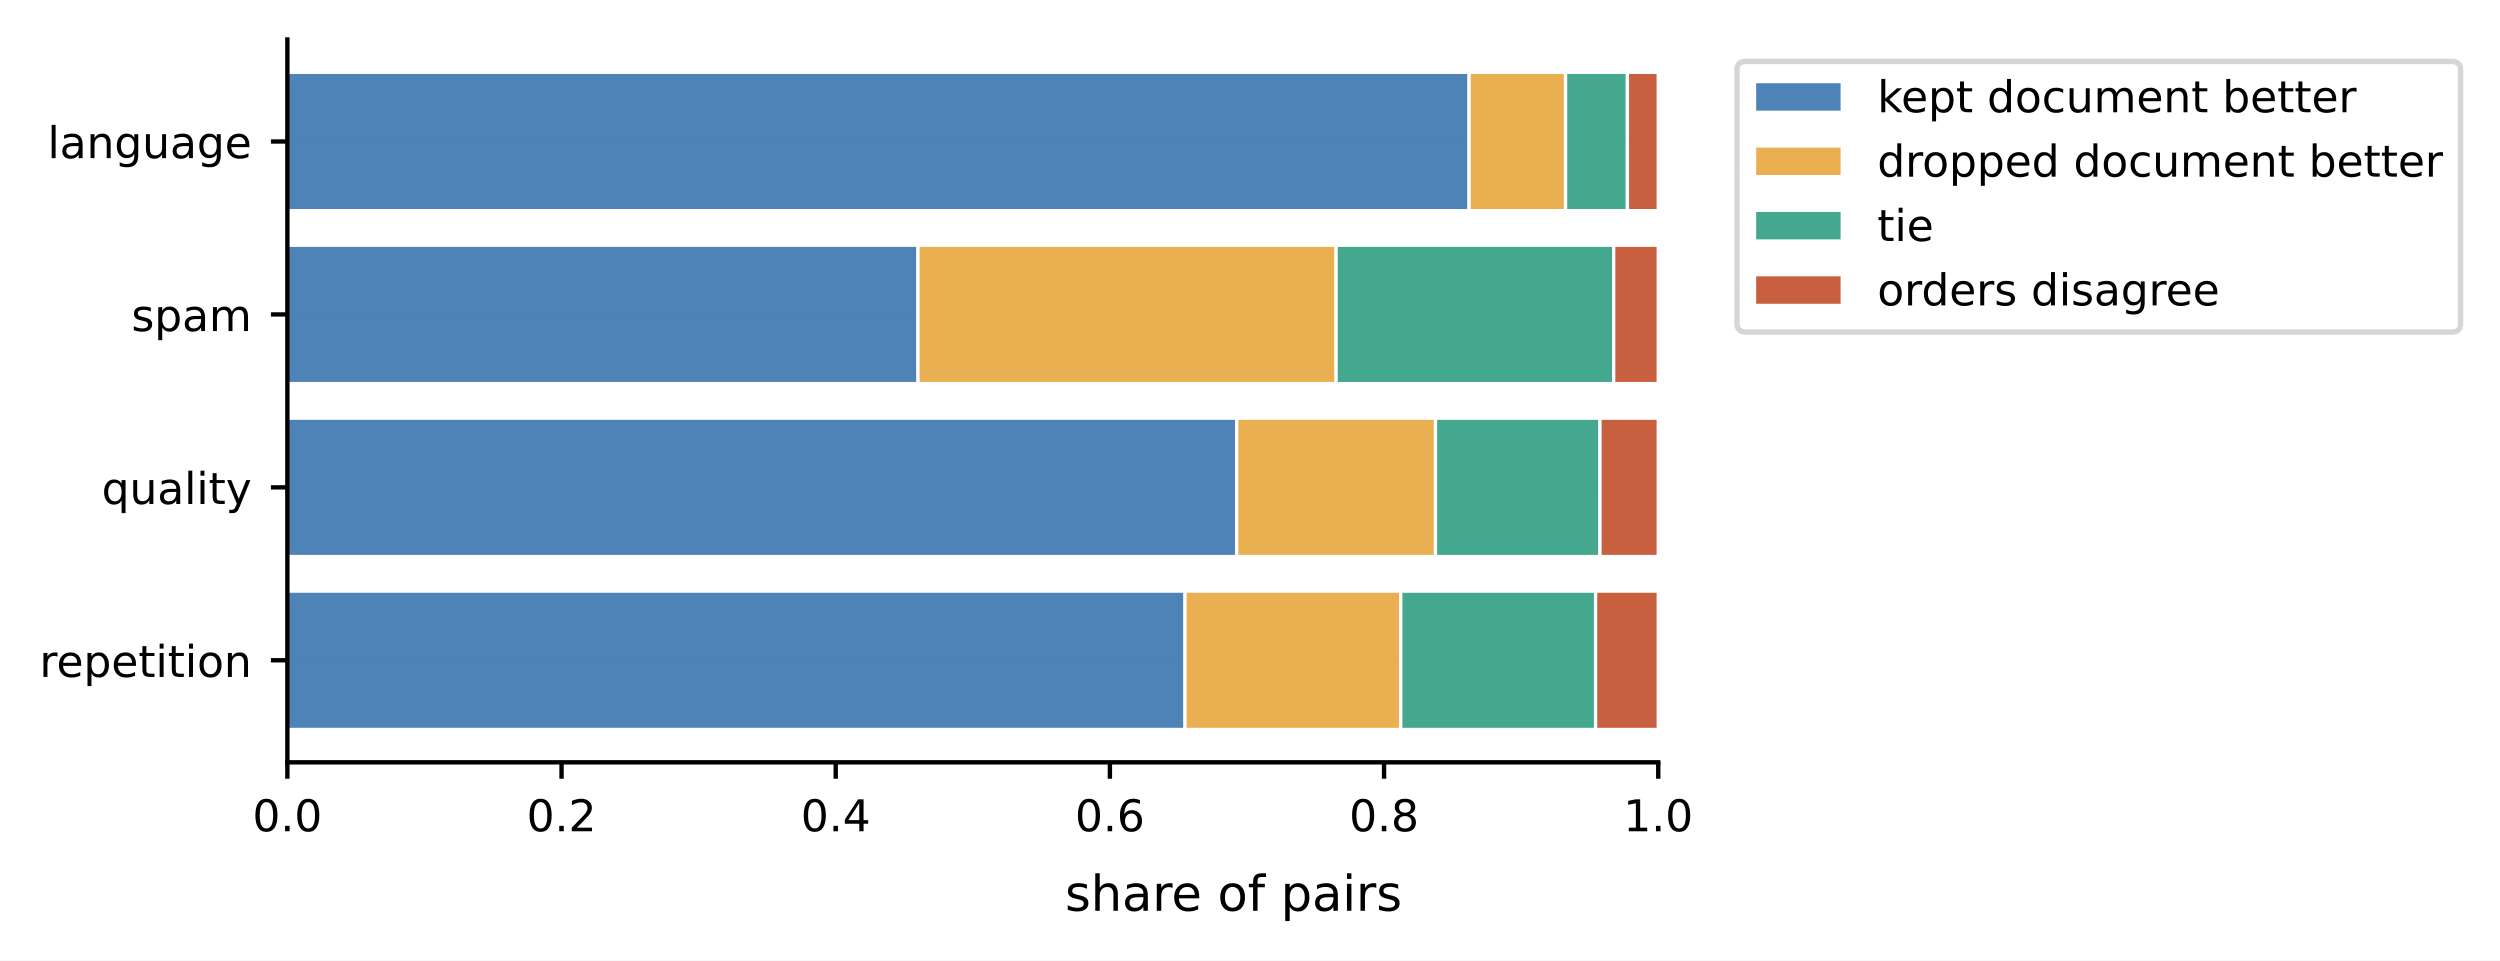
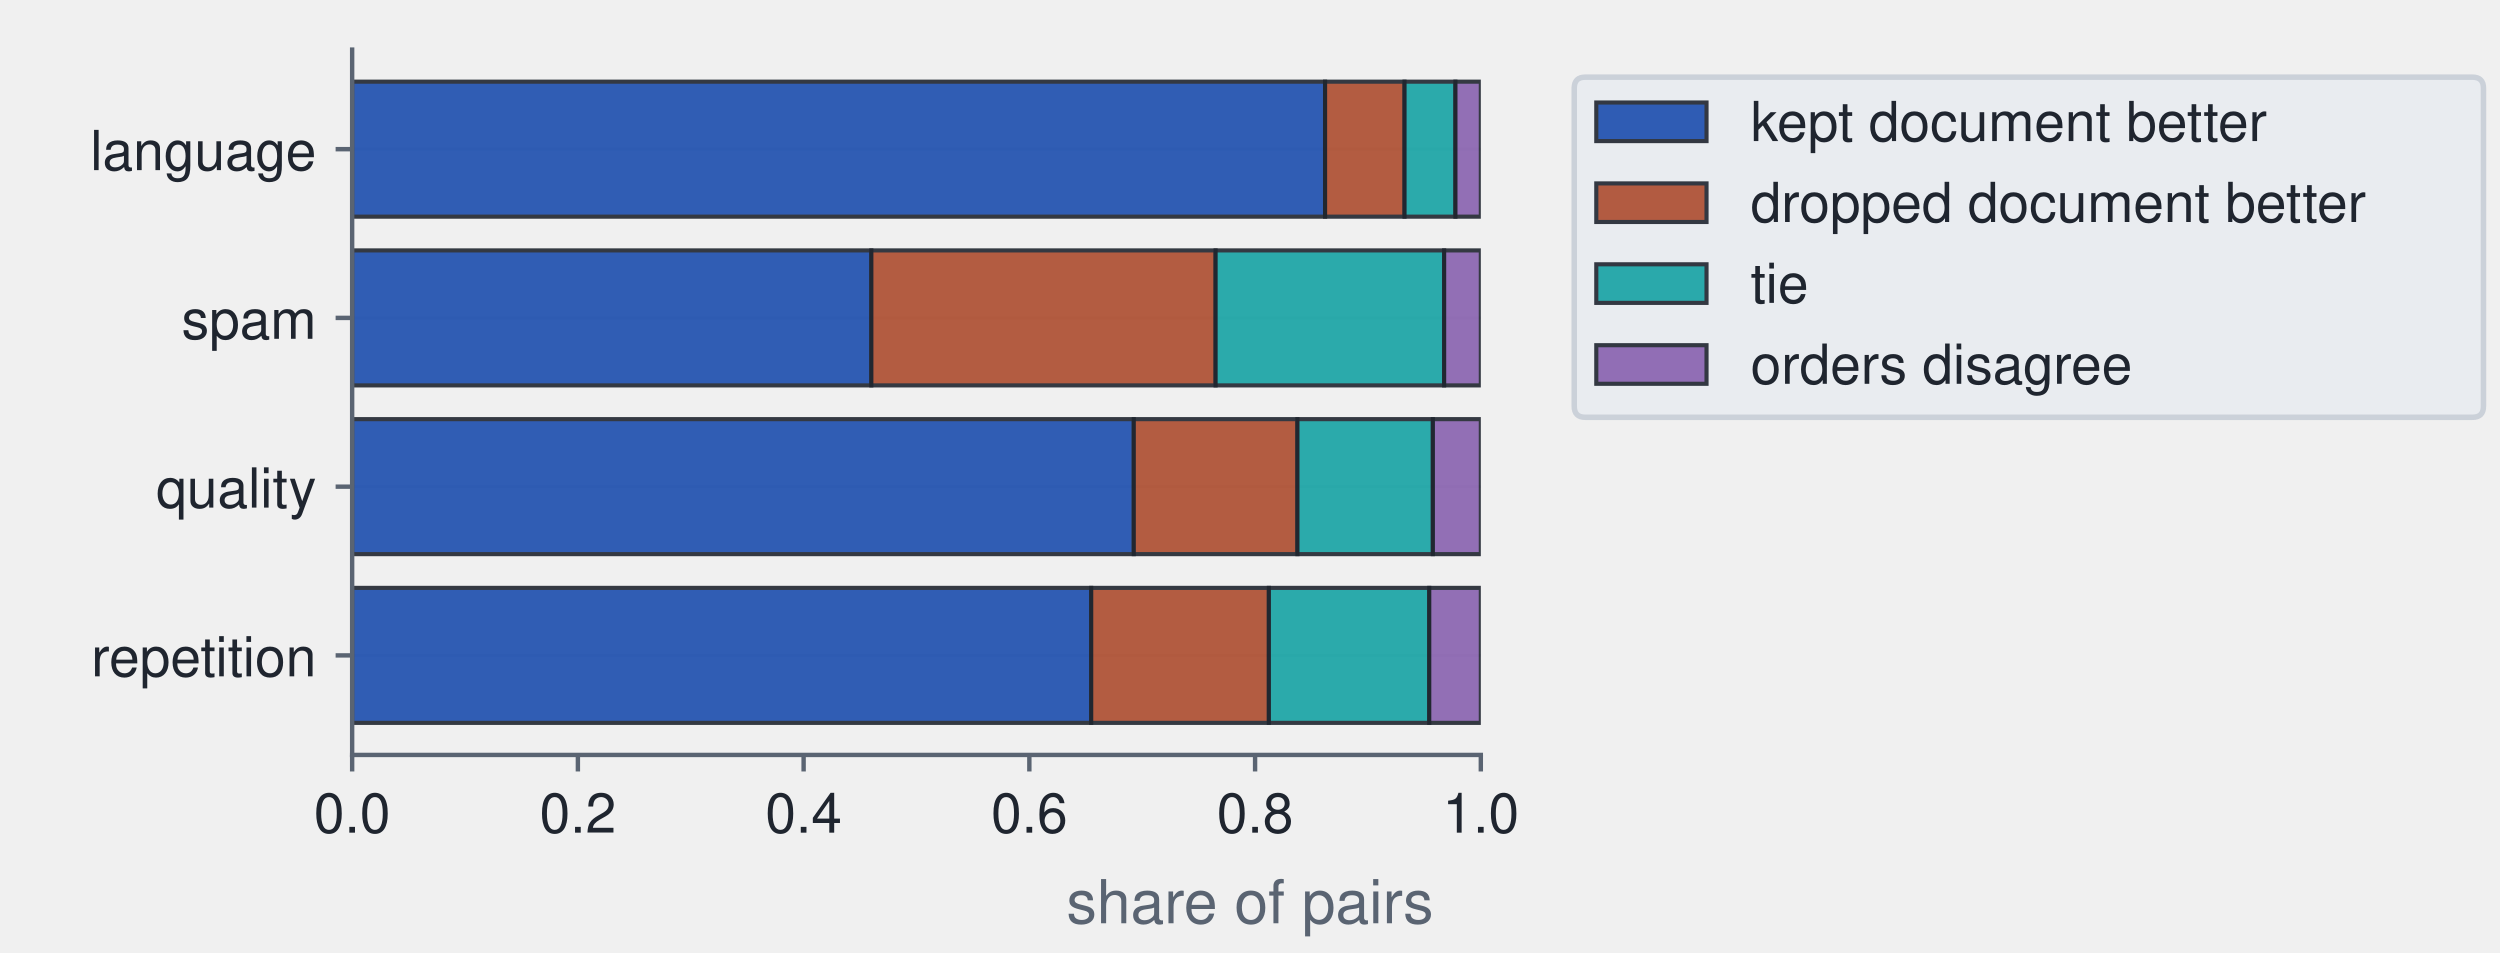
- <svg xmlns="http://www.w3.org/2000/svg" xmlns:xlink="http://www.w3.org/1999/xlink" width="455.999pt" height="175.199pt" viewBox="0 0 455.999 175.199" version="1.1">
+ <svg xmlns="http://www.w3.org/2000/svg" xmlns:xlink="http://www.w3.org/1999/xlink" width="453.6pt" height="172.8pt" viewBox="0 0 453.6 172.8" version="1.1">
  <defs>
    <style type="text/css">*{stroke-linejoin: round; stroke-linecap: butt}</style>
  </defs>
  <g id="figure_1">
    <g id="patch_1">
-       <path d="M 0 175.199  L 455.999 175.199  L 455.999 0  L 0 0  z " style="fill: #ffffff" />
+       <path d="M 0 172.8  L 453.6 172.8  L 453.6 0  L 0 0  L 0 172.8  z " style="fill: none" />
    </g>
    <g id="axes_1">
      <g id="patch_2">
-         <path d="M 52.415 139.046  L 302.463 139.046  L 302.463 7.2  L 52.415 7.2  z " style="fill: #ffffff" />
+         <path d="M 63.894 136.975  L 268.679 136.975  L 268.679 9.001  L 63.894 9.001  L 63.894 136.975  z " style="fill: none" />
      </g>
      <g id="matplotlib.axis_1">
        <g id="xtick_1">
          <g id="line2d_1">
            <defs>
-               <path id="m6b4e594e4a" d="M 0 0  L 0 3  " style="stroke: #000000; stroke-width: 0.8" />
+               <path id="md2e20eb87a" d="M 0 0  L 0 3  " style="stroke: #5a6472; stroke-width: 0.8" />
            </defs>
            <g>
-               <use xlink:href="#m6b4e594e4a" x="52.415" y="139.046" style="stroke: #000000; stroke-width: 0.8" />
+               <use xlink:href="#md2e20eb87a" x="63.894" y="136.975" style="fill: #5a6472; stroke: #5a6472; stroke-width: 0.8" />
            </g>
          </g>
          <g id="text_1">
-             <g transform="translate(46.05375 151.6245) scale(0.08 -0.08)">
-               <defs>
-                 <path id="DejaVuSans-30" d="M 2034 4250  Q 1547 4250 1301 3770  Q 1056 3291 1056 2328  Q 1056 1369 1301 889  Q 1547 409 2034 409  Q 2525 409 2770 889  Q 3016 1369 3016 2328  Q 3016 3291 2770 3770  Q 2525 4250 2034 4250  z M 2034 4750  Q 2819 4750 3233 4129  Q 3647 3509 3647 2328  Q 3647 1150 3233 529  Q 2819 -91 2034 -91  Q 1250 -91 836 529  Q 422 1150 422 2328  Q 422 3509 836 4129  Q 1250 4750 2034 4750  z " transform="scale(0.015625)" />
-                 <path id="DejaVuSans-2e" d="M 684 794  L 1344 794  L 1344 0  L 684 0  L 684 794  z " transform="scale(0.015625)" />
-               </defs>
-               <use xlink:href="#DejaVuSans-30" />
-               <use xlink:href="#DejaVuSans-2e" transform="translate(63.62305 0)" />
-               <use xlink:href="#DejaVuSans-30" transform="translate(95.41016 0)" />
-             </g>
+             <text style="font-size: 10px; font-family: 'Instrument Sans', 'Helvetica', 'Arial', sans-serif; text-anchor: middle; fill: #1f252f" x="63.894" y="151.074" transform="rotate(-0 63.89447 151.0737)">0.0</text>
          </g>
        </g>
        <g id="xtick_2">
          <g id="line2d_2">
            <g>
-               <use xlink:href="#m6b4e594e4a" x="102.425" y="139.046" style="stroke: #000000; stroke-width: 0.8" />
+               <use xlink:href="#md2e20eb87a" x="104.851" y="136.975" style="fill: #5a6472; stroke: #5a6472; stroke-width: 0.8" />
            </g>
          </g>
          <g id="text_2">
-             <g transform="translate(96.06331 151.6245) scale(0.08 -0.08)">
-               <defs>
-                 <path id="DejaVuSans-32" d="M 1228 531  L 3431 531  L 3431 0  L 469 0  L 469 531  Q 828 903 1448 1529  Q 2069 2156 2228 2338  Q 2531 2678 2651 2914  Q 2772 3150 2772 3378  Q 2772 3750 2511 3984  Q 2250 4219 1831 4219  Q 1534 4219 1204 4116  Q 875 4013 500 3803  L 500 4441  Q 881 4594 1212 4672  Q 1544 4750 1819 4750  Q 2544 4750 2975 4387  Q 3406 4025 3406 3419  Q 3406 3131 3298 2873  Q 3191 2616 2906 2266  Q 2828 2175 2409 1742  Q 1991 1309 1228 531  z " transform="scale(0.015625)" />
-               </defs>
-               <use xlink:href="#DejaVuSans-30" />
-               <use xlink:href="#DejaVuSans-2e" transform="translate(63.62305 0)" />
-               <use xlink:href="#DejaVuSans-32" transform="translate(95.41016 0)" />
-             </g>
+             <text style="font-size: 10px; font-family: 'Instrument Sans', 'Helvetica', 'Arial', sans-serif; text-anchor: middle; fill: #1f252f" x="104.851" y="151.074" transform="rotate(-0 104.8515 151.0737)">0.2</text>
          </g>
        </g>
        <g id="xtick_3">
          <g id="line2d_3">
            <g>
-               <use xlink:href="#m6b4e594e4a" x="152.434" y="139.046" style="stroke: #000000; stroke-width: 0.8" />
+               <use xlink:href="#md2e20eb87a" x="145.808" y="136.975" style="fill: #5a6472; stroke: #5a6472; stroke-width: 0.8" />
            </g>
          </g>
          <g id="text_3">
-             <g transform="translate(146.0729 151.6245) scale(0.08 -0.08)">
-               <defs>
-                 <path id="DejaVuSans-34" d="M 2419 4116  L 825 1625  L 2419 1625  L 2419 4116  z M 2253 4666  L 3047 4666  L 3047 1625  L 3713 1625  L 3713 1100  L 3047 1100  L 3047 0  L 2419 0  L 2419 1100  L 313 1100  L 313 1709  L 2253 4666  z " transform="scale(0.015625)" />
-               </defs>
-               <use xlink:href="#DejaVuSans-30" />
-               <use xlink:href="#DejaVuSans-2e" transform="translate(63.62305 0)" />
-               <use xlink:href="#DejaVuSans-34" transform="translate(95.41016 0)" />
-             </g>
+             <text style="font-size: 10px; font-family: 'Instrument Sans', 'Helvetica', 'Arial', sans-serif; text-anchor: middle; fill: #1f252f" x="145.808" y="151.074" transform="rotate(-0 145.8085 151.0737)">0.4</text>
          </g>
        </g>
        <g id="xtick_4">
          <g id="line2d_4">
            <g>
-               <use xlink:href="#m6b4e594e4a" x="202.444" y="139.046" style="stroke: #000000; stroke-width: 0.8" />
+               <use xlink:href="#md2e20eb87a" x="186.765" y="136.975" style="fill: #5a6472; stroke: #5a6472; stroke-width: 0.8" />
            </g>
          </g>
          <g id="text_4">
-             <g transform="translate(196.0824 151.6245) scale(0.08 -0.08)">
-               <defs>
-                 <path id="DejaVuSans-36" d="M 2113 2584  Q 1688 2584 1439 2293  Q 1191 2003 1191 1497  Q 1191 994 1439 701  Q 1688 409 2113 409  Q 2538 409 2786 701  Q 3034 994 3034 1497  Q 3034 2003 2786 2293  Q 2538 2584 2113 2584  z M 3366 4563  L 3366 3988  Q 3128 4100 2886 4159  Q 2644 4219 2406 4219  Q 1781 4219 1451 3797  Q 1122 3375 1075 2522  Q 1259 2794 1537 2939  Q 1816 3084 2150 3084  Q 2853 3084 3261 2657  Q 3669 2231 3669 1497  Q 3669 778 3244 343  Q 2819 -91 2113 -91  Q 1303 -91 875 529  Q 447 1150 447 2328  Q 447 3434 972 4092  Q 1497 4750 2381 4750  Q 2619 4750 2861 4703  Q 3103 4656 3366 4563  z " transform="scale(0.015625)" />
-               </defs>
-               <use xlink:href="#DejaVuSans-30" />
-               <use xlink:href="#DejaVuSans-2e" transform="translate(63.62305 0)" />
-               <use xlink:href="#DejaVuSans-36" transform="translate(95.41016 0)" />
-             </g>
+             <text style="font-size: 10px; font-family: 'Instrument Sans', 'Helvetica', 'Arial', sans-serif; text-anchor: middle; fill: #1f252f" x="186.765" y="151.074" transform="rotate(-0 186.7655 151.0737)">0.6</text>
          </g>
        </g>
        <g id="xtick_5">
          <g id="line2d_5">
            <g>
-               <use xlink:href="#m6b4e594e4a" x="252.453" y="139.046" style="stroke: #000000; stroke-width: 0.8" />
+               <use xlink:href="#md2e20eb87a" x="227.722" y="136.975" style="fill: #5a6472; stroke: #5a6472; stroke-width: 0.8" />
            </g>
          </g>
          <g id="text_5">
-             <g transform="translate(246.092 151.6245) scale(0.08 -0.08)">
-               <defs>
-                 <path id="DejaVuSans-38" d="M 2034 2216  Q 1584 2216 1326 1975  Q 1069 1734 1069 1313  Q 1069 891 1326 650  Q 1584 409 2034 409  Q 2484 409 2743 651  Q 3003 894 3003 1313  Q 3003 1734 2745 1975  Q 2488 2216 2034 2216  z M 1403 2484  Q 997 2584 770 2862  Q 544 3141 544 3541  Q 544 4100 942 4425  Q 1341 4750 2034 4750  Q 2731 4750 3128 4425  Q 3525 4100 3525 3541  Q 3525 3141 3298 2862  Q 3072 2584 2669 2484  Q 3125 2378 3379 2068  Q 3634 1759 3634 1313  Q 3634 634 3220 271  Q 2806 -91 2034 -91  Q 1263 -91 848 271  Q 434 634 434 1313  Q 434 1759 690 2068  Q 947 2378 1403 2484  z M 1172 3481  Q 1172 3119 1398 2916  Q 1625 2713 2034 2713  Q 2441 2713 2670 2916  Q 2900 3119 2900 3481  Q 2900 3844 2670 4047  Q 2441 4250 2034 4250  Q 1625 4250 1398 4047  Q 1172 3844 1172 3481  z " transform="scale(0.015625)" />
-               </defs>
-               <use xlink:href="#DejaVuSans-30" />
-               <use xlink:href="#DejaVuSans-2e" transform="translate(63.62305 0)" />
-               <use xlink:href="#DejaVuSans-38" transform="translate(95.41016 0)" />
-             </g>
+             <text style="font-size: 10px; font-family: 'Instrument Sans', 'Helvetica', 'Arial', sans-serif; text-anchor: middle; fill: #1f252f" x="227.722" y="151.074" transform="rotate(-0 227.7225 151.0737)">0.8</text>
          </g>
        </g>
        <g id="xtick_6">
          <g id="line2d_6">
            <g>
-               <use xlink:href="#m6b4e594e4a" x="302.463" y="139.046" style="stroke: #000000; stroke-width: 0.8" />
+               <use xlink:href="#md2e20eb87a" x="268.679" y="136.975" style="fill: #5a6472; stroke: #5a6472; stroke-width: 0.8" />
            </g>
          </g>
          <g id="text_6">
-             <g transform="translate(296.1015 151.6245) scale(0.08 -0.08)">
-               <defs>
-                 <path id="DejaVuSans-31" d="M 794 531  L 1825 531  L 1825 4091  L 703 3866  L 703 4441  L 1819 4666  L 2450 4666  L 2450 531  L 3481 531  L 3481 0  L 794 0  L 794 531  z " transform="scale(0.015625)" />
-               </defs>
-               <use xlink:href="#DejaVuSans-31" />
-               <use xlink:href="#DejaVuSans-2e" transform="translate(63.62305 0)" />
-               <use xlink:href="#DejaVuSans-30" transform="translate(95.41016 0)" />
-             </g>
+             <text style="font-size: 10px; font-family: 'Instrument Sans', 'Helvetica', 'Arial', sans-serif; text-anchor: middle; fill: #1f252f" x="268.679" y="151.074" transform="rotate(-0 268.6794 151.0737)">1.0</text>
          </g>
        </g>
      </g>
      <g id="matplotlib.axis_2">
        <g id="ytick_1">
          <g id="line2d_7">
-             <path d="M 52.415 120.436  L 302.463 120.436  " clip-path="url(#pd9dbf47fa9)" style="fill: none; stroke: #eaeaea; stroke-opacity: 0.5; stroke-width: 0.5; stroke-linecap: square" />
+             <path d="M 63.894 118.912  L 268.679 118.912  " clip-path="url(#pdf9e3be49c)" style="fill: none; stroke: #c8ced7; stroke-opacity: 0.5; stroke-width: 0.5; stroke-linecap: square" />
          </g>
          <g id="line2d_8">
            <defs>
-               <path id="me31f037c5f" d="M 0 0  L -3 0  " style="stroke: #000000; stroke-width: 0.8" />
+               <path id="m215bdc1650" d="M 0 0  L -3 0  " style="stroke: #5a6472; stroke-width: 0.8" />
            </defs>
            <g>
-               <use xlink:href="#me31f037c5f" x="52.415" y="120.436" style="stroke: #000000; stroke-width: 0.8" />
+               <use xlink:href="#m215bdc1650" x="63.894" y="118.912" style="fill: #5a6472; stroke: #5a6472; stroke-width: 0.8" />
            </g>
          </g>
          <g id="text_7">
-             <g transform="translate(7.2 123.4753) scale(0.08 -0.08)">
-               <defs>
-                 <path id="DejaVuSans-72" d="M 2631 2963  Q 2534 3019 2420 3045  Q 2306 3072 2169 3072  Q 1681 3072 1420 2755  Q 1159 2438 1159 1844  L 1159 0  L 581 0  L 581 3500  L 1159 3500  L 1159 2956  Q 1341 3275 1631 3429  Q 1922 3584 2338 3584  Q 2397 3584 2469 3576  Q 2541 3569 2628 3553  L 2631 2963  z " transform="scale(0.015625)" />
-                 <path id="DejaVuSans-65" d="M 3597 1894  L 3597 1613  L 953 1613  Q 991 1019 1311 708  Q 1631 397 2203 397  Q 2534 397 2845 478  Q 3156 559 3463 722  L 3463 178  Q 3153 47 2828 -22  Q 2503 -91 2169 -91  Q 1331 -91 842 396  Q 353 884 353 1716  Q 353 2575 817 3079  Q 1281 3584 2069 3584  Q 2775 3584 3186 3129  Q 3597 2675 3597 1894  z M 3022 2063  Q 3016 2534 2758 2815  Q 2500 3097 2075 3097  Q 1594 3097 1305 2825  Q 1016 2553 972 2059  L 3022 2063  z " transform="scale(0.015625)" />
-                 <path id="DejaVuSans-70" d="M 1159 525  L 1159 -1331  L 581 -1331  L 581 3500  L 1159 3500  L 1159 2969  Q 1341 3281 1617 3432  Q 1894 3584 2278 3584  Q 2916 3584 3314 3078  Q 3713 2572 3713 1747  Q 3713 922 3314 415  Q 2916 -91 2278 -91  Q 1894 -91 1617 61  Q 1341 213 1159 525  z M 3116 1747  Q 3116 2381 2855 2742  Q 2594 3103 2138 3103  Q 1681 3103 1420 2742  Q 1159 2381 1159 1747  Q 1159 1113 1420 752  Q 1681 391 2138 391  Q 2594 391 2855 752  Q 3116 1113 3116 1747  z " transform="scale(0.015625)" />
-                 <path id="DejaVuSans-74" d="M 1172 4494  L 1172 3500  L 2356 3500  L 2356 3053  L 1172 3053  L 1172 1153  Q 1172 725 1289 603  Q 1406 481 1766 481  L 2356 481  L 2356 0  L 1766 0  Q 1100 0 847 248  Q 594 497 594 1153  L 594 3053  L 172 3053  L 172 3500  L 594 3500  L 594 4494  L 1172 4494  z " transform="scale(0.015625)" />
-                 <path id="DejaVuSans-69" d="M 603 3500  L 1178 3500  L 1178 0  L 603 0  L 603 3500  z M 603 4863  L 1178 4863  L 1178 4134  L 603 4134  L 603 4863  z " transform="scale(0.015625)" />
-                 <path id="DejaVuSans-6f" d="M 1959 3097  Q 1497 3097 1228 2736  Q 959 2375 959 1747  Q 959 1119 1226 758  Q 1494 397 1959 397  Q 2419 397 2687 759  Q 2956 1122 2956 1747  Q 2956 2369 2687 2733  Q 2419 3097 1959 3097  z M 1959 3584  Q 2709 3584 3137 3096  Q 3566 2609 3566 1747  Q 3566 888 3137 398  Q 2709 -91 1959 -91  Q 1206 -91 779 398  Q 353 888 353 1747  Q 353 2609 779 3096  Q 1206 3584 1959 3584  z " transform="scale(0.015625)" />
-                 <path id="DejaVuSans-6e" d="M 3513 2113  L 3513 0  L 2938 0  L 2938 2094  Q 2938 2591 2744 2837  Q 2550 3084 2163 3084  Q 1697 3084 1428 2787  Q 1159 2491 1159 1978  L 1159 0  L 581 0  L 581 3500  L 1159 3500  L 1159 2956  Q 1366 3272 1645 3428  Q 1925 3584 2291 3584  Q 2894 3584 3203 3211  Q 3513 2838 3513 2113  z " transform="scale(0.015625)" />
-               </defs>
-               <use xlink:href="#DejaVuSans-72" />
-               <use xlink:href="#DejaVuSans-65" transform="translate(38.86328 0)" />
-               <use xlink:href="#DejaVuSans-70" transform="translate(100.3867 0)" />
-               <use xlink:href="#DejaVuSans-65" transform="translate(163.8633 0)" />
-               <use xlink:href="#DejaVuSans-74" transform="translate(225.3867 0)" />
-               <use xlink:href="#DejaVuSans-69" transform="translate(264.5957 0)" />
-               <use xlink:href="#DejaVuSans-74" transform="translate(292.3789 0)" />
-               <use xlink:href="#DejaVuSans-69" transform="translate(331.5879 0)" />
-               <use xlink:href="#DejaVuSans-6f" transform="translate(359.3711 0)" />
-               <use xlink:href="#DejaVuSans-6e" transform="translate(420.5527 0)" />
-             </g>
+             <text style="font-size: 10px; font-family: 'Instrument Sans', 'Helvetica', 'Arial', sans-serif; text-anchor: end; fill: #1f252f" x="57.394" y="122.711" transform="rotate(-0 57.39447 122.7111)">repetition</text>
          </g>
        </g>
        <g id="ytick_2">
          <g id="line2d_9">
-             <path d="M 52.415 88.894  L 302.463 88.894  " clip-path="url(#pd9dbf47fa9)" style="fill: none; stroke: #eaeaea; stroke-opacity: 0.5; stroke-width: 0.5; stroke-linecap: square" />
+             <path d="M 63.894 88.296  L 268.679 88.296  " clip-path="url(#pdf9e3be49c)" style="fill: none; stroke: #c8ced7; stroke-opacity: 0.5; stroke-width: 0.5; stroke-linecap: square" />
          </g>
          <g id="line2d_10">
            <g>
-               <use xlink:href="#me31f037c5f" x="52.415" y="88.894" style="stroke: #000000; stroke-width: 0.8" />
+               <use xlink:href="#m215bdc1650" x="63.894" y="88.296" style="fill: #5a6472; stroke: #5a6472; stroke-width: 0.8" />
            </g>
          </g>
          <g id="text_8">
-             <g transform="translate(18.5475 91.93327) scale(0.08 -0.08)">
-               <defs>
-                 <path id="DejaVuSans-71" d="M 947 1747  Q 947 1113 1208 752  Q 1469 391 1925 391  Q 2381 391 2643 752  Q 2906 1113 2906 1747  Q 2906 2381 2643 2742  Q 2381 3103 1925 3103  Q 1469 3103 1208 2742  Q 947 2381 947 1747  z M 2906 525  Q 2725 213 2448 61  Q 2172 -91 1784 -91  Q 1150 -91 751 415  Q 353 922 353 1747  Q 353 2572 751 3078  Q 1150 3584 1784 3584  Q 2172 3584 2448 3432  Q 2725 3281 2906 2969  L 2906 3500  L 3481 3500  L 3481 -1331  L 2906 -1331  L 2906 525  z " transform="scale(0.015625)" />
-                 <path id="DejaVuSans-75" d="M 544 1381  L 544 3500  L 1119 3500  L 1119 1403  Q 1119 906 1312 657  Q 1506 409 1894 409  Q 2359 409 2629 706  Q 2900 1003 2900 1516  L 2900 3500  L 3475 3500  L 3475 0  L 2900 0  L 2900 538  Q 2691 219 2414 64  Q 2138 -91 1772 -91  Q 1169 -91 856 284  Q 544 659 544 1381  z M 1991 3584  L 1991 3584  z " transform="scale(0.015625)" />
-                 <path id="DejaVuSans-61" d="M 2194 1759  Q 1497 1759 1228 1600  Q 959 1441 959 1056  Q 959 750 1161 570  Q 1363 391 1709 391  Q 2188 391 2477 730  Q 2766 1069 2766 1631  L 2766 1759  L 2194 1759  z M 3341 1997  L 3341 0  L 2766 0  L 2766 531  Q 2569 213 2275 61  Q 1981 -91 1556 -91  Q 1019 -91 701 211  Q 384 513 384 1019  Q 384 1609 779 1909  Q 1175 2209 1959 2209  L 2766 2209  L 2766 2266  Q 2766 2663 2505 2880  Q 2244 3097 1772 3097  Q 1472 3097 1187 3025  Q 903 2953 641 2809  L 641 3341  Q 956 3463 1253 3523  Q 1550 3584 1831 3584  Q 2591 3584 2966 3190  Q 3341 2797 3341 1997  z " transform="scale(0.015625)" />
-                 <path id="DejaVuSans-6c" d="M 603 4863  L 1178 4863  L 1178 0  L 603 0  L 603 4863  z " transform="scale(0.015625)" />
-                 <path id="DejaVuSans-79" d="M 2059 -325  Q 1816 -950 1584 -1140  Q 1353 -1331 966 -1331  L 506 -1331  L 506 -850  L 844 -850  Q 1081 -850 1212 -737  Q 1344 -625 1503 -206  L 1606 56  L 191 3500  L 800 3500  L 1894 763  L 2988 3500  L 3597 3500  L 2059 -325  z " transform="scale(0.015625)" />
-               </defs>
-               <use xlink:href="#DejaVuSans-71" />
-               <use xlink:href="#DejaVuSans-75" transform="translate(63.47656 0)" />
-               <use xlink:href="#DejaVuSans-61" transform="translate(126.8555 0)" />
-               <use xlink:href="#DejaVuSans-6c" transform="translate(188.1348 0)" />
-               <use xlink:href="#DejaVuSans-69" transform="translate(215.918 0)" />
-               <use xlink:href="#DejaVuSans-74" transform="translate(243.7012 0)" />
-               <use xlink:href="#DejaVuSans-79" transform="translate(282.9102 0)" />
-             </g>
+             <text style="font-size: 10px; font-family: 'Instrument Sans', 'Helvetica', 'Arial', sans-serif; text-anchor: end; fill: #1f252f" x="57.394" y="92.095" transform="rotate(-0 57.39447 92.09514)">quality</text>
          </g>
        </g>
        <g id="ytick_3">
          <g id="line2d_11">
-             <path d="M 52.415 57.352  L 302.463 57.352  " clip-path="url(#pd9dbf47fa9)" style="fill: none; stroke: #eaeaea; stroke-opacity: 0.5; stroke-width: 0.5; stroke-linecap: square" />
+             <path d="M 63.894 57.68  L 268.679 57.68  " clip-path="url(#pdf9e3be49c)" style="fill: none; stroke: #c8ced7; stroke-opacity: 0.5; stroke-width: 0.5; stroke-linecap: square" />
          </g>
          <g id="line2d_12">
            <g>
-               <use xlink:href="#me31f037c5f" x="52.415" y="57.352" style="stroke: #000000; stroke-width: 0.8" />
+               <use xlink:href="#m215bdc1650" x="63.894" y="57.68" style="fill: #5a6472; stroke: #5a6472; stroke-width: 0.8" />
            </g>
          </g>
          <g id="text_9">
-             <g transform="translate(23.97375 60.39123) scale(0.08 -0.08)">
-               <defs>
-                 <path id="DejaVuSans-73" d="M 2834 3397  L 2834 2853  Q 2591 2978 2328 3040  Q 2066 3103 1784 3103  Q 1356 3103 1142 2972  Q 928 2841 928 2578  Q 928 2378 1081 2264  Q 1234 2150 1697 2047  L 1894 2003  Q 2506 1872 2764 1633  Q 3022 1394 3022 966  Q 3022 478 2636 193  Q 2250 -91 1575 -91  Q 1294 -91 989 -36  Q 684 19 347 128  L 347 722  Q 666 556 975 473  Q 1284 391 1588 391  Q 1994 391 2212 530  Q 2431 669 2431 922  Q 2431 1156 2273 1281  Q 2116 1406 1581 1522  L 1381 1569  Q 847 1681 609 1914  Q 372 2147 372 2553  Q 372 3047 722 3315  Q 1072 3584 1716 3584  Q 2034 3584 2315 3537  Q 2597 3491 2834 3397  z " transform="scale(0.015625)" />
-                 <path id="DejaVuSans-6d" d="M 3328 2828  Q 3544 3216 3844 3400  Q 4144 3584 4550 3584  Q 5097 3584 5394 3201  Q 5691 2819 5691 2113  L 5691 0  L 5113 0  L 5113 2094  Q 5113 2597 4934 2840  Q 4756 3084 4391 3084  Q 3944 3084 3684 2787  Q 3425 2491 3425 1978  L 3425 0  L 2847 0  L 2847 2094  Q 2847 2600 2669 2842  Q 2491 3084 2119 3084  Q 1678 3084 1418 2786  Q 1159 2488 1159 1978  L 1159 0  L 581 0  L 581 3500  L 1159 3500  L 1159 2956  Q 1356 3278 1631 3431  Q 1906 3584 2284 3584  Q 2666 3584 2933 3390  Q 3200 3197 3328 2828  z " transform="scale(0.015625)" />
-               </defs>
-               <use xlink:href="#DejaVuSans-73" />
-               <use xlink:href="#DejaVuSans-70" transform="translate(52.09961 0)" />
-               <use xlink:href="#DejaVuSans-61" transform="translate(115.5762 0)" />
-               <use xlink:href="#DejaVuSans-6d" transform="translate(176.8555 0)" />
-             </g>
+             <text style="font-size: 10px; font-family: 'Instrument Sans', 'Helvetica', 'Arial', sans-serif; text-anchor: end; fill: #1f252f" x="57.394" y="61.479" transform="rotate(-0 57.39447 61.47923)">spam</text>
          </g>
        </g>
        <g id="ytick_4">
          <g id="line2d_13">
-             <path d="M 52.415 25.81  L 302.463 25.81  " clip-path="url(#pd9dbf47fa9)" style="fill: none; stroke: #eaeaea; stroke-opacity: 0.5; stroke-width: 0.5; stroke-linecap: square" />
+             <path d="M 63.894 27.064  L 268.679 27.064  " clip-path="url(#pdf9e3be49c)" style="fill: none; stroke: #c8ced7; stroke-opacity: 0.5; stroke-width: 0.5; stroke-linecap: square" />
          </g>
          <g id="line2d_14">
            <g>
-               <use xlink:href="#me31f037c5f" x="52.415" y="25.81" style="stroke: #000000; stroke-width: 0.8" />
+               <use xlink:href="#m215bdc1650" x="63.894" y="27.064" style="fill: #5a6472; stroke: #5a6472; stroke-width: 0.8" />
            </g>
          </g>
          <g id="text_10">
-             <g transform="translate(8.6675 28.84918) scale(0.08 -0.08)">
-               <defs>
-                 <path id="DejaVuSans-67" d="M 2906 1791  Q 2906 2416 2648 2759  Q 2391 3103 1925 3103  Q 1463 3103 1205 2759  Q 947 2416 947 1791  Q 947 1169 1205 825  Q 1463 481 1925 481  Q 2391 481 2648 825  Q 2906 1169 2906 1791  z M 3481 434  Q 3481 -459 3084 -895  Q 2688 -1331 1869 -1331  Q 1566 -1331 1297 -1286  Q 1028 -1241 775 -1147  L 775 -588  Q 1028 -725 1275 -790  Q 1522 -856 1778 -856  Q 2344 -856 2625 -561  Q 2906 -266 2906 331  L 2906 616  Q 2728 306 2450 153  Q 2172 0 1784 0  Q 1141 0 747 490  Q 353 981 353 1791  Q 353 2603 747 3093  Q 1141 3584 1784 3584  Q 2172 3584 2450 3431  Q 2728 3278 2906 2969  L 2906 3500  L 3481 3500  L 3481 434  z " transform="scale(0.015625)" />
-               </defs>
-               <use xlink:href="#DejaVuSans-6c" />
-               <use xlink:href="#DejaVuSans-61" transform="translate(27.7832 0)" />
-               <use xlink:href="#DejaVuSans-6e" transform="translate(89.0625 0)" />
-               <use xlink:href="#DejaVuSans-67" transform="translate(152.4414 0)" />
-               <use xlink:href="#DejaVuSans-75" transform="translate(215.918 0)" />
-               <use xlink:href="#DejaVuSans-61" transform="translate(279.2969 0)" />
-               <use xlink:href="#DejaVuSans-67" transform="translate(340.5762 0)" />
-               <use xlink:href="#DejaVuSans-65" transform="translate(404.0527 0)" />
-             </g>
+             <text style="font-size: 10px; font-family: 'Instrument Sans', 'Helvetica', 'Arial', sans-serif; text-anchor: end; fill: #1f252f" x="57.394" y="30.863" transform="rotate(-0 57.39447 30.86332)">language</text>
          </g>
        </g>
      </g>
      <g id="patch_3">
-         <path d="M 52.415 133.053  L 216.146 133.053  L 216.146 107.819  L 52.415 107.819  z " clip-path="url(#pd9dbf47fa9)" style="fill: #3b76b0; opacity: 0.9; stroke: #ffffff; stroke-width: 0.6; stroke-linejoin: miter" />
+         <path d="M 63.894 131.158  L 197.988 131.158  L 197.988 106.665  L 63.894 106.665  z " clip-path="url(#pdf9e3be49c)" style="fill: #1b4dad; opacity: 0.9; stroke: #1f252f; stroke-width: 0.75; stroke-linejoin: miter" />
      </g>
      <g id="patch_4">
-         <path d="M 52.415 101.511  L 225.573 101.511  L 225.573 76.277  L 52.415 76.277  z " clip-path="url(#pd9dbf47fa9)" style="fill: #3b76b0; opacity: 0.9; stroke: #ffffff; stroke-width: 0.6; stroke-linejoin: miter" />
+         <path d="M 63.894 100.542  L 205.708 100.542  L 205.708 76.05  L 63.894 76.05  z " clip-path="url(#pdf9e3be49c)" style="fill: #1b4dad; opacity: 0.9; stroke: #1f252f; stroke-width: 0.75; stroke-linejoin: miter" />
      </g>
      <g id="patch_5">
-         <path d="M 52.415 69.969  L 167.437 69.969  L 167.437 44.735  L 52.415 44.735  z " clip-path="url(#pd9dbf47fa9)" style="fill: #3b76b0; opacity: 0.9; stroke: #ffffff; stroke-width: 0.6; stroke-linejoin: miter" />
+         <path d="M 63.894 69.926  L 158.096 69.926  L 158.096 45.434  L 63.894 45.434  z " clip-path="url(#pdf9e3be49c)" style="fill: #1b4dad; opacity: 0.9; stroke: #1f252f; stroke-width: 0.75; stroke-linejoin: miter" />
      </g>
      <g id="patch_6">
-         <path d="M 52.415 38.427  L 267.956 38.427  L 267.956 13.193  L 52.415 13.193  z " clip-path="url(#pd9dbf47fa9)" style="fill: #3b76b0; opacity: 0.9; stroke: #ffffff; stroke-width: 0.6; stroke-linejoin: miter" />
+         <path d="M 63.894 39.31  L 240.419 39.31  L 240.419 14.818  L 63.894 14.818  z " clip-path="url(#pdf9e3be49c)" style="fill: #1b4dad; opacity: 0.9; stroke: #1f252f; stroke-width: 0.75; stroke-linejoin: miter" />
      </g>
      <g id="patch_7">
-         <path d="M 216.146 133.053  L 255.504 133.053  L 255.504 107.819  L 216.146 107.819  z " clip-path="url(#pd9dbf47fa9)" style="fill: #e8a63e; opacity: 0.9; stroke: #ffffff; stroke-width: 0.6; stroke-linejoin: miter" />
+         <path d="M 197.988 131.158  L 230.221 131.158  L 230.221 106.665  L 197.988 106.665  z " clip-path="url(#pdf9e3be49c)" style="fill: #ac4b2d; opacity: 0.9; stroke: #1f252f; stroke-width: 0.75; stroke-linejoin: miter" />
      </g>
      <g id="patch_8">
-         <path d="M 225.573 101.511  L 261.83 101.511  L 261.83 76.277  L 225.573 76.277  z " clip-path="url(#pd9dbf47fa9)" style="fill: #e8a63e; opacity: 0.9; stroke: #ffffff; stroke-width: 0.6; stroke-linejoin: miter" />
+         <path d="M 205.708 100.542  L 235.402 100.542  L 235.402 76.05  L 205.708 76.05  z " clip-path="url(#pdf9e3be49c)" style="fill: #ac4b2d; opacity: 0.9; stroke: #1f252f; stroke-width: 0.75; stroke-linejoin: miter" />
      </g>
      <g id="patch_9">
-         <path d="M 167.437 69.969  L 243.702 69.969  L 243.702 44.735  L 167.437 44.735  z " clip-path="url(#pd9dbf47fa9)" style="fill: #e8a63e; opacity: 0.9; stroke: #ffffff; stroke-width: 0.6; stroke-linejoin: miter" />
+         <path d="M 158.096 69.926  L 220.555 69.926  L 220.555 45.434  L 158.096 45.434  z " clip-path="url(#pdf9e3be49c)" style="fill: #ac4b2d; opacity: 0.9; stroke: #1f252f; stroke-width: 0.75; stroke-linejoin: miter" />
      </g>
      <g id="patch_10">
-         <path d="M 267.956 38.427  L 285.56 38.427  L 285.56 13.193  L 267.956 13.193  z " clip-path="url(#pd9dbf47fa9)" style="fill: #e8a63e; opacity: 0.9; stroke: #ffffff; stroke-width: 0.6; stroke-linejoin: miter" />
+         <path d="M 240.419 39.31  L 254.836 39.31  L 254.836 14.818  L 240.419 14.818  z " clip-path="url(#pdf9e3be49c)" style="fill: #ac4b2d; opacity: 0.9; stroke: #1f252f; stroke-width: 0.75; stroke-linejoin: miter" />
      </g>
      <g id="patch_11">
-         <path d="M 255.504 133.053  L 291.036 133.053  L 291.036 107.819  L 255.504 107.819  z " clip-path="url(#pd9dbf47fa9)" style="fill: #2f9e82; opacity: 0.9; stroke: #ffffff; stroke-width: 0.6; stroke-linejoin: miter" />
+         <path d="M 230.221 131.158  L 259.321 131.158  L 259.321 106.665  L 230.221 106.665  z " clip-path="url(#pdf9e3be49c)" style="fill: #15a2a3; opacity: 0.9; stroke: #1f252f; stroke-width: 0.75; stroke-linejoin: miter" />
      </g>
      <g id="patch_12">
-         <path d="M 261.83 101.511  L 291.836 101.511  L 291.836 76.277  L 261.83 76.277  z " clip-path="url(#pd9dbf47fa9)" style="fill: #2f9e82; opacity: 0.9; stroke: #ffffff; stroke-width: 0.6; stroke-linejoin: miter" />
+         <path d="M 235.402 100.542  L 259.976 100.542  L 259.976 76.05  L 235.402 76.05  z " clip-path="url(#pdf9e3be49c)" style="fill: #15a2a3; opacity: 0.9; stroke: #1f252f; stroke-width: 0.75; stroke-linejoin: miter" />
      </g>
      <g id="patch_13">
-         <path d="M 243.702 69.969  L 294.336 69.969  L 294.336 44.735  L 243.702 44.735  z " clip-path="url(#pd9dbf47fa9)" style="fill: #2f9e82; opacity: 0.9; stroke: #ffffff; stroke-width: 0.6; stroke-linejoin: miter" />
+         <path d="M 220.555 69.926  L 262.024 69.926  L 262.024 45.434  L 220.555 45.434  z " clip-path="url(#pdf9e3be49c)" style="fill: #15a2a3; opacity: 0.9; stroke: #1f252f; stroke-width: 0.75; stroke-linejoin: miter" />
      </g>
      <g id="patch_14">
-         <path d="M 285.56 38.427  L 296.837 38.427  L 296.837 13.193  L 285.56 13.193  z " clip-path="url(#pd9dbf47fa9)" style="fill: #2f9e82; opacity: 0.9; stroke: #ffffff; stroke-width: 0.6; stroke-linejoin: miter" />
+         <path d="M 254.836 39.31  L 264.072 39.31  L 264.072 14.818  L 254.836 14.818  z " clip-path="url(#pdf9e3be49c)" style="fill: #15a2a3; opacity: 0.9; stroke: #1f252f; stroke-width: 0.75; stroke-linejoin: miter" />
      </g>
      <g id="patch_15">
-         <path d="M 291.036 133.053  L 302.463 133.053  L 302.463 107.819  L 291.036 107.819  z " clip-path="url(#pd9dbf47fa9)" style="fill: #c24e2a; opacity: 0.9; stroke: #ffffff; stroke-width: 0.6; stroke-linejoin: miter" />
+         <path d="M 259.321 131.158  L 268.679 131.158  L 268.679 106.665  L 259.321 106.665  z " clip-path="url(#pdf9e3be49c)" style="fill: #8760ae; opacity: 0.9; stroke: #1f252f; stroke-width: 0.75; stroke-linejoin: miter" />
      </g>
      <g id="patch_16">
-         <path d="M 291.836 101.511  L 302.463 101.511  L 302.463 76.277  L 291.836 76.277  z " clip-path="url(#pd9dbf47fa9)" style="fill: #c24e2a; opacity: 0.9; stroke: #ffffff; stroke-width: 0.6; stroke-linejoin: miter" />
+         <path d="M 259.976 100.542  L 268.679 100.542  L 268.679 76.05  L 259.976 76.05  z " clip-path="url(#pdf9e3be49c)" style="fill: #8760ae; opacity: 0.9; stroke: #1f252f; stroke-width: 0.75; stroke-linejoin: miter" />
      </g>
      <g id="patch_17">
-         <path d="M 294.336 69.969  L 302.463 69.969  L 302.463 44.735  L 294.336 44.735  z " clip-path="url(#pd9dbf47fa9)" style="fill: #c24e2a; opacity: 0.9; stroke: #ffffff; stroke-width: 0.6; stroke-linejoin: miter" />
+         <path d="M 262.024 69.926  L 268.679 69.926  L 268.679 45.434  L 262.024 45.434  z " clip-path="url(#pdf9e3be49c)" style="fill: #8760ae; opacity: 0.9; stroke: #1f252f; stroke-width: 0.75; stroke-linejoin: miter" />
      </g>
      <g id="patch_18">
-         <path d="M 296.837 38.427  L 302.463 38.427  L 302.463 13.193  L 296.837 13.193  z " clip-path="url(#pd9dbf47fa9)" style="fill: #c24e2a; opacity: 0.9; stroke: #ffffff; stroke-width: 0.6; stroke-linejoin: miter" />
+         <path d="M 264.072 39.31  L 268.679 39.31  L 268.679 14.818  L 264.072 14.818  z " clip-path="url(#pdf9e3be49c)" style="fill: #8760ae; opacity: 0.9; stroke: #1f252f; stroke-width: 0.75; stroke-linejoin: miter" />
      </g>
      <g id="legend_1">
        <g id="patch_19">
-           <path d="M 318.424 60.57  L 447.199 60.57  Q 448.799 60.57 448.799 58.97  L 448.799 12.8  Q 448.799 11.2 447.199 11.2  L 318.424 11.2  Q 316.824 11.2 316.824 12.8  L 316.824 58.97  Q 316.824 60.57 318.424 60.57  z " style="fill: #ffffff; opacity: 0.8; stroke: #cccccc; stroke-linejoin: miter" />
+           <path d="M 287.631 75.713  L 448.6 75.713  Q 450.6 75.713 450.6 73.713  L 450.6 16.001  Q 450.6 14.001 448.6 14.001  L 287.631 14.001  Q 285.631 14.001 285.631 16.001  L 285.631 73.713  Q 285.631 75.713 287.631 75.713  z " style="fill: #e8ebf0; opacity: 0.92; stroke: #c8ced7; stroke-linejoin: miter" />
        </g>
        <g id="patch_20">
-           <path d="M 320.024 20.479  L 336.024 20.479  L 336.024 14.879  L 320.024 14.879  z " style="fill: #3b76b0; opacity: 0.9; stroke: #ffffff; stroke-width: 0.6; stroke-linejoin: miter" />
+           <path d="M 289.631 25.599  L 309.631 25.599  L 309.631 18.599  L 289.631 18.599  z " style="fill: #1b4dad; opacity: 0.9; stroke: #1f252f; stroke-width: 0.75; stroke-linejoin: miter" />
        </g>
        <g id="text_11">
-           <g transform="translate(342.424 20.47875) scale(0.08 -0.08)">
-             <defs>
-               <path id="DejaVuSans-6b" d="M 581 4863  L 1159 4863  L 1159 1991  L 2875 3500  L 3609 3500  L 1753 1863  L 3688 0  L 2938 0  L 1159 1709  L 1159 0  L 581 0  L 581 4863  z " transform="scale(0.015625)" />
-               <path id="DejaVuSans-20" transform="scale(0.015625)" />
-               <path id="DejaVuSans-64" d="M 2906 2969  L 2906 4863  L 3481 4863  L 3481 0  L 2906 0  L 2906 525  Q 2725 213 2448 61  Q 2172 -91 1784 -91  Q 1150 -91 751 415  Q 353 922 353 1747  Q 353 2572 751 3078  Q 1150 3584 1784 3584  Q 2172 3584 2448 3432  Q 2725 3281 2906 2969  z M 947 1747  Q 947 1113 1208 752  Q 1469 391 1925 391  Q 2381 391 2643 752  Q 2906 1113 2906 1747  Q 2906 2381 2643 2742  Q 2381 3103 1925 3103  Q 1469 3103 1208 2742  Q 947 2381 947 1747  z " transform="scale(0.015625)" />
-               <path id="DejaVuSans-63" d="M 3122 3366  L 3122 2828  Q 2878 2963 2633 3030  Q 2388 3097 2138 3097  Q 1578 3097 1268 2742  Q 959 2388 959 1747  Q 959 1106 1268 751  Q 1578 397 2138 397  Q 2388 397 2633 464  Q 2878 531 3122 666  L 3122 134  Q 2881 22 2623 -34  Q 2366 -91 2075 -91  Q 1284 -91 818 406  Q 353 903 353 1747  Q 353 2603 823 3093  Q 1294 3584 2113 3584  Q 2378 3584 2631 3529  Q 2884 3475 3122 3366  z " transform="scale(0.015625)" />
-               <path id="DejaVuSans-62" d="M 3116 1747  Q 3116 2381 2855 2742  Q 2594 3103 2138 3103  Q 1681 3103 1420 2742  Q 1159 2381 1159 1747  Q 1159 1113 1420 752  Q 1681 391 2138 391  Q 2594 391 2855 752  Q 3116 1113 3116 1747  z M 1159 2969  Q 1341 3281 1617 3432  Q 1894 3584 2278 3584  Q 2916 3584 3314 3078  Q 3713 2572 3713 1747  Q 3713 922 3314 415  Q 2916 -91 2278 -91  Q 1894 -91 1617 61  Q 1341 213 1159 525  L 1159 0  L 581 0  L 581 4863  L 1159 4863  L 1159 2969  z " transform="scale(0.015625)" />
-             </defs>
-             <use xlink:href="#DejaVuSans-6b" />
-             <use xlink:href="#DejaVuSans-65" transform="translate(54.28516 0)" />
-             <use xlink:href="#DejaVuSans-70" transform="translate(115.8086 0)" />
-             <use xlink:href="#DejaVuSans-74" transform="translate(179.2852 0)" />
-             <use xlink:href="#DejaVuSans-20" transform="translate(218.4941 0)" />
-             <use xlink:href="#DejaVuSans-64" transform="translate(250.2812 0)" />
-             <use xlink:href="#DejaVuSans-6f" transform="translate(313.7578 0)" />
-             <use xlink:href="#DejaVuSans-63" transform="translate(374.9395 0)" />
-             <use xlink:href="#DejaVuSans-75" transform="translate(429.9199 0)" />
-             <use xlink:href="#DejaVuSans-6d" transform="translate(493.2988 0)" />
-             <use xlink:href="#DejaVuSans-65" transform="translate(590.7109 0)" />
-             <use xlink:href="#DejaVuSans-6e" transform="translate(652.2344 0)" />
-             <use xlink:href="#DejaVuSans-74" transform="translate(715.6133 0)" />
-             <use xlink:href="#DejaVuSans-20" transform="translate(754.8223 0)" />
-             <use xlink:href="#DejaVuSans-62" transform="translate(786.6094 0)" />
-             <use xlink:href="#DejaVuSans-65" transform="translate(850.0859 0)" />
-             <use xlink:href="#DejaVuSans-74" transform="translate(911.6094 0)" />
-             <use xlink:href="#DejaVuSans-74" transform="translate(950.8184 0)" />
-             <use xlink:href="#DejaVuSans-65" transform="translate(990.0273 0)" />
-             <use xlink:href="#DejaVuSans-72" transform="translate(1051.551 0)" />
-           </g>
+           <text style="font-size: 10px; font-family: 'Instrument Sans', 'Helvetica', 'Arial', sans-serif; text-anchor: start; fill: #1f252f" x="317.631" y="25.599" transform="rotate(-0 317.631 25.59916)">kept document better</text>
        </g>
        <g id="patch_21">
-           <path d="M 320.024 32.221  L 336.024 32.221  L 336.024 26.621  L 320.024 26.621  z " style="fill: #e8a63e; opacity: 0.9; stroke: #ffffff; stroke-width: 0.6; stroke-linejoin: miter" />
+           <path d="M 289.631 40.277  L 309.631 40.277  L 309.631 33.277  L 289.631 33.277  z " style="fill: #ac4b2d; opacity: 0.9; stroke: #1f252f; stroke-width: 0.75; stroke-linejoin: miter" />
        </g>
        <g id="text_12">
-           <g transform="translate(342.424 32.22125) scale(0.08 -0.08)">
-             <use xlink:href="#DejaVuSans-64" />
-             <use xlink:href="#DejaVuSans-72" transform="translate(63.47656 0)" />
-             <use xlink:href="#DejaVuSans-6f" transform="translate(102.3398 0)" />
-             <use xlink:href="#DejaVuSans-70" transform="translate(163.5215 0)" />
-             <use xlink:href="#DejaVuSans-70" transform="translate(226.998 0)" />
-             <use xlink:href="#DejaVuSans-65" transform="translate(290.4746 0)" />
-             <use xlink:href="#DejaVuSans-64" transform="translate(351.998 0)" />
-             <use xlink:href="#DejaVuSans-20" transform="translate(415.4746 0)" />
-             <use xlink:href="#DejaVuSans-64" transform="translate(447.2617 0)" />
-             <use xlink:href="#DejaVuSans-6f" transform="translate(510.7383 0)" />
-             <use xlink:href="#DejaVuSans-63" transform="translate(571.9199 0)" />
-             <use xlink:href="#DejaVuSans-75" transform="translate(626.9004 0)" />
-             <use xlink:href="#DejaVuSans-6d" transform="translate(690.2793 0)" />
-             <use xlink:href="#DejaVuSans-65" transform="translate(787.6914 0)" />
-             <use xlink:href="#DejaVuSans-6e" transform="translate(849.2148 0)" />
-             <use xlink:href="#DejaVuSans-74" transform="translate(912.5938 0)" />
-             <use xlink:href="#DejaVuSans-20" transform="translate(951.8027 0)" />
-             <use xlink:href="#DejaVuSans-62" transform="translate(983.5898 0)" />
-             <use xlink:href="#DejaVuSans-65" transform="translate(1047.066 0)" />
-             <use xlink:href="#DejaVuSans-74" transform="translate(1108.59 0)" />
-             <use xlink:href="#DejaVuSans-74" transform="translate(1147.799 0)" />
-             <use xlink:href="#DejaVuSans-65" transform="translate(1187.008 0)" />
-             <use xlink:href="#DejaVuSans-72" transform="translate(1248.531 0)" />
-           </g>
+           <text style="font-size: 10px; font-family: 'Instrument Sans', 'Helvetica', 'Arial', sans-serif; text-anchor: start; fill: #1f252f" x="317.631" y="40.277" transform="rotate(-0 317.631 40.27728)">dropped document better</text>
        </g>
        <g id="patch_22">
-           <path d="M 320.024 43.964  L 336.024 43.964  L 336.024 38.364  L 320.024 38.364  z " style="fill: #2f9e82; opacity: 0.9; stroke: #ffffff; stroke-width: 0.6; stroke-linejoin: miter" />
+           <path d="M 289.631 54.955  L 309.631 54.955  L 309.631 47.955  L 289.631 47.955  z " style="fill: #15a2a3; opacity: 0.9; stroke: #1f252f; stroke-width: 0.75; stroke-linejoin: miter" />
        </g>
        <g id="text_13">
-           <g transform="translate(342.424 43.96375) scale(0.08 -0.08)">
-             <use xlink:href="#DejaVuSans-74" />
-             <use xlink:href="#DejaVuSans-69" transform="translate(39.20898 0)" />
-             <use xlink:href="#DejaVuSans-65" transform="translate(66.99219 0)" />
-           </g>
+           <text style="font-size: 10px; font-family: 'Instrument Sans', 'Helvetica', 'Arial', sans-serif; text-anchor: start; fill: #1f252f" x="317.631" y="54.955" transform="rotate(-0 317.631 54.95541)">tie</text>
        </g>
        <g id="patch_23">
-           <path d="M 320.024 55.706  L 336.024 55.706  L 336.024 50.106  L 320.024 50.106  z " style="fill: #c24e2a; opacity: 0.9; stroke: #ffffff; stroke-width: 0.6; stroke-linejoin: miter" />
+           <path d="M 289.631 69.634  L 309.631 69.634  L 309.631 62.634  L 289.631 62.634  z " style="fill: #8760ae; opacity: 0.9; stroke: #1f252f; stroke-width: 0.75; stroke-linejoin: miter" />
        </g>
        <g id="text_14">
-           <g transform="translate(342.424 55.70625) scale(0.08 -0.08)">
-             <use xlink:href="#DejaVuSans-6f" />
-             <use xlink:href="#DejaVuSans-72" transform="translate(61.18164 0)" />
-             <use xlink:href="#DejaVuSans-64" transform="translate(100.5449 0)" />
-             <use xlink:href="#DejaVuSans-65" transform="translate(164.0215 0)" />
-             <use xlink:href="#DejaVuSans-72" transform="translate(225.5449 0)" />
-             <use xlink:href="#DejaVuSans-73" transform="translate(266.6582 0)" />
-             <use xlink:href="#DejaVuSans-20" transform="translate(318.7578 0)" />
-             <use xlink:href="#DejaVuSans-64" transform="translate(350.5449 0)" />
-             <use xlink:href="#DejaVuSans-69" transform="translate(414.0215 0)" />
-             <use xlink:href="#DejaVuSans-73" transform="translate(441.8047 0)" />
-             <use xlink:href="#DejaVuSans-61" transform="translate(493.9043 0)" />
-             <use xlink:href="#DejaVuSans-67" transform="translate(555.1836 0)" />
-             <use xlink:href="#DejaVuSans-72" transform="translate(618.6602 0)" />
-             <use xlink:href="#DejaVuSans-65" transform="translate(657.5234 0)" />
-             <use xlink:href="#DejaVuSans-65" transform="translate(719.0469 0)" />
-           </g>
+           <text style="font-size: 10px; font-family: 'Instrument Sans', 'Helvetica', 'Arial', sans-serif; text-anchor: start; fill: #1f252f" x="317.631" y="69.634" transform="rotate(-0 317.631 69.63353)">orders disagree</text>
        </g>
      </g>
      <g id="patch_24">
-         <path d="M 52.415 139.046  L 52.415 7.2  " style="fill: none; stroke: #000000; stroke-width: 0.8; stroke-linejoin: miter; stroke-linecap: square" />
+         <path d="M 63.894 136.975  L 63.894 9.001  " style="fill: none; stroke: #5a6472; stroke-width: 0.8; stroke-linejoin: miter; stroke-linecap: square" />
      </g>
      <g id="patch_25">
-         <path d="M 52.415 139.046  L 302.463 139.046  " style="fill: none; stroke: #000000; stroke-width: 0.8; stroke-linejoin: miter; stroke-linecap: square" />
+         <path d="M 63.894 136.975  L 268.679 136.975  " style="fill: none; stroke: #5a6472; stroke-width: 0.8; stroke-linejoin: miter; stroke-linecap: square" />
      </g>
    </g>
    <g id="text_15">
-       <g transform="translate(194.2713 166.1273) scale(0.09 -0.09)">
-         <defs>
-           <path id="DejaVuSans-68" d="M 3513 2113  L 3513 0  L 2938 0  L 2938 2094  Q 2938 2591 2744 2837  Q 2550 3084 2163 3084  Q 1697 3084 1428 2787  Q 1159 2491 1159 1978  L 1159 0  L 581 0  L 581 4863  L 1159 4863  L 1159 2956  Q 1366 3272 1645 3428  Q 1925 3584 2291 3584  Q 2894 3584 3203 3211  Q 3513 2838 3513 2113  z " transform="scale(0.015625)" />
-           <path id="DejaVuSans-66" d="M 2375 4863  L 2375 4384  L 1825 4384  Q 1516 4384 1395 4259  Q 1275 4134 1275 3809  L 1275 3500  L 2222 3500  L 2222 3053  L 1275 3053  L 1275 0  L 697 0  L 697 3053  L 147 3053  L 147 3500  L 697 3500  L 697 3744  Q 697 4328 969 4595  Q 1241 4863 1831 4863  L 2375 4863  z " transform="scale(0.015625)" />
-         </defs>
-         <use xlink:href="#DejaVuSans-73" />
-         <use xlink:href="#DejaVuSans-68" transform="translate(52.09961 0)" />
-         <use xlink:href="#DejaVuSans-61" transform="translate(115.4785 0)" />
-         <use xlink:href="#DejaVuSans-72" transform="translate(176.7578 0)" />
-         <use xlink:href="#DejaVuSans-65" transform="translate(215.6211 0)" />
-         <use xlink:href="#DejaVuSans-20" transform="translate(277.1445 0)" />
-         <use xlink:href="#DejaVuSans-6f" transform="translate(308.9316 0)" />
-         <use xlink:href="#DejaVuSans-66" transform="translate(370.1133 0)" />
-         <use xlink:href="#DejaVuSans-20" transform="translate(405.3184 0)" />
-         <use xlink:href="#DejaVuSans-70" transform="translate(437.1055 0)" />
-         <use xlink:href="#DejaVuSans-61" transform="translate(500.582 0)" />
-         <use xlink:href="#DejaVuSans-69" transform="translate(561.8613 0)" />
-         <use xlink:href="#DejaVuSans-72" transform="translate(589.6445 0)" />
-         <use xlink:href="#DejaVuSans-73" transform="translate(630.7578 0)" />
-       </g>
+       <text style="font-size: 11px; font-family: 'Instrument Sans', 'Helvetica', 'Arial', sans-serif; text-anchor: middle; fill: #5a6472" x="226.8" y="167.512" transform="rotate(-0 226.8 167.5121)">share of pairs</text>
    </g>
  </g>
  <defs>
-     <clipPath id="pd9dbf47fa9">
-       <rect x="52.415" y="7.2" width="250.048" height="131.846" />
+     <clipPath id="pdf9e3be49c">
+       <rect x="63.894" y="9.001" width="204.785" height="127.974" />
    </clipPath>
  </defs>
</svg>
